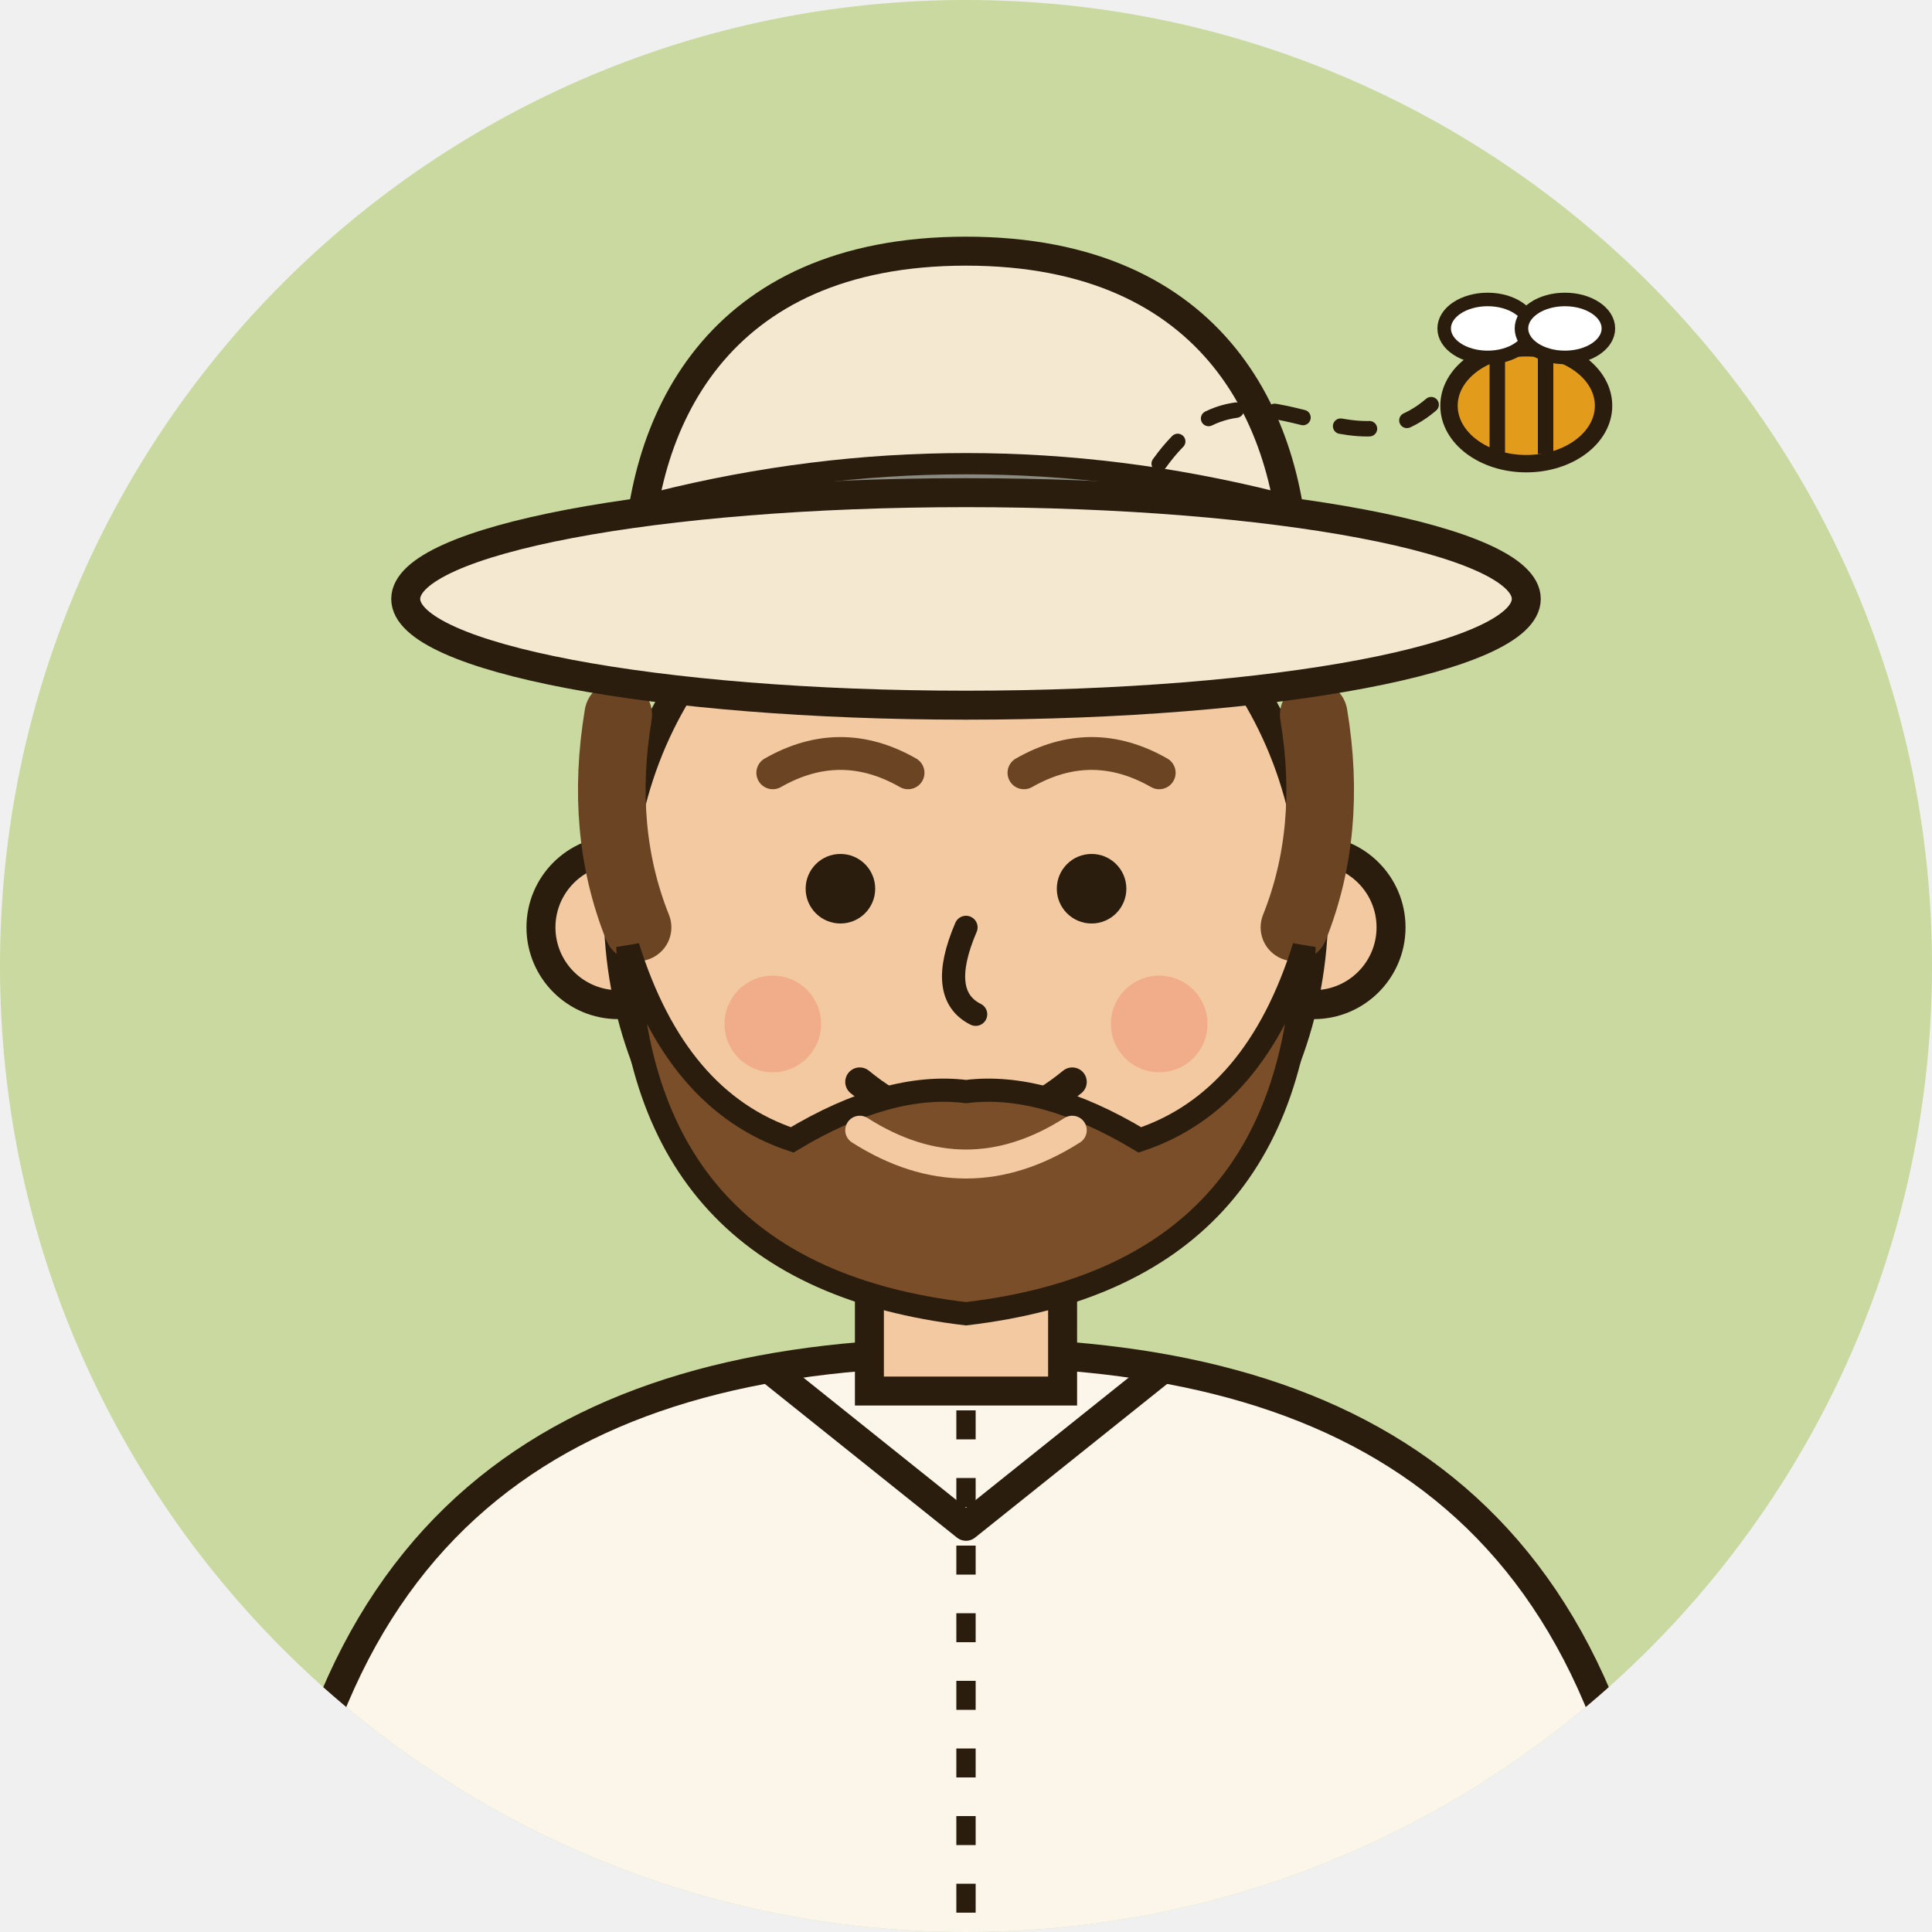
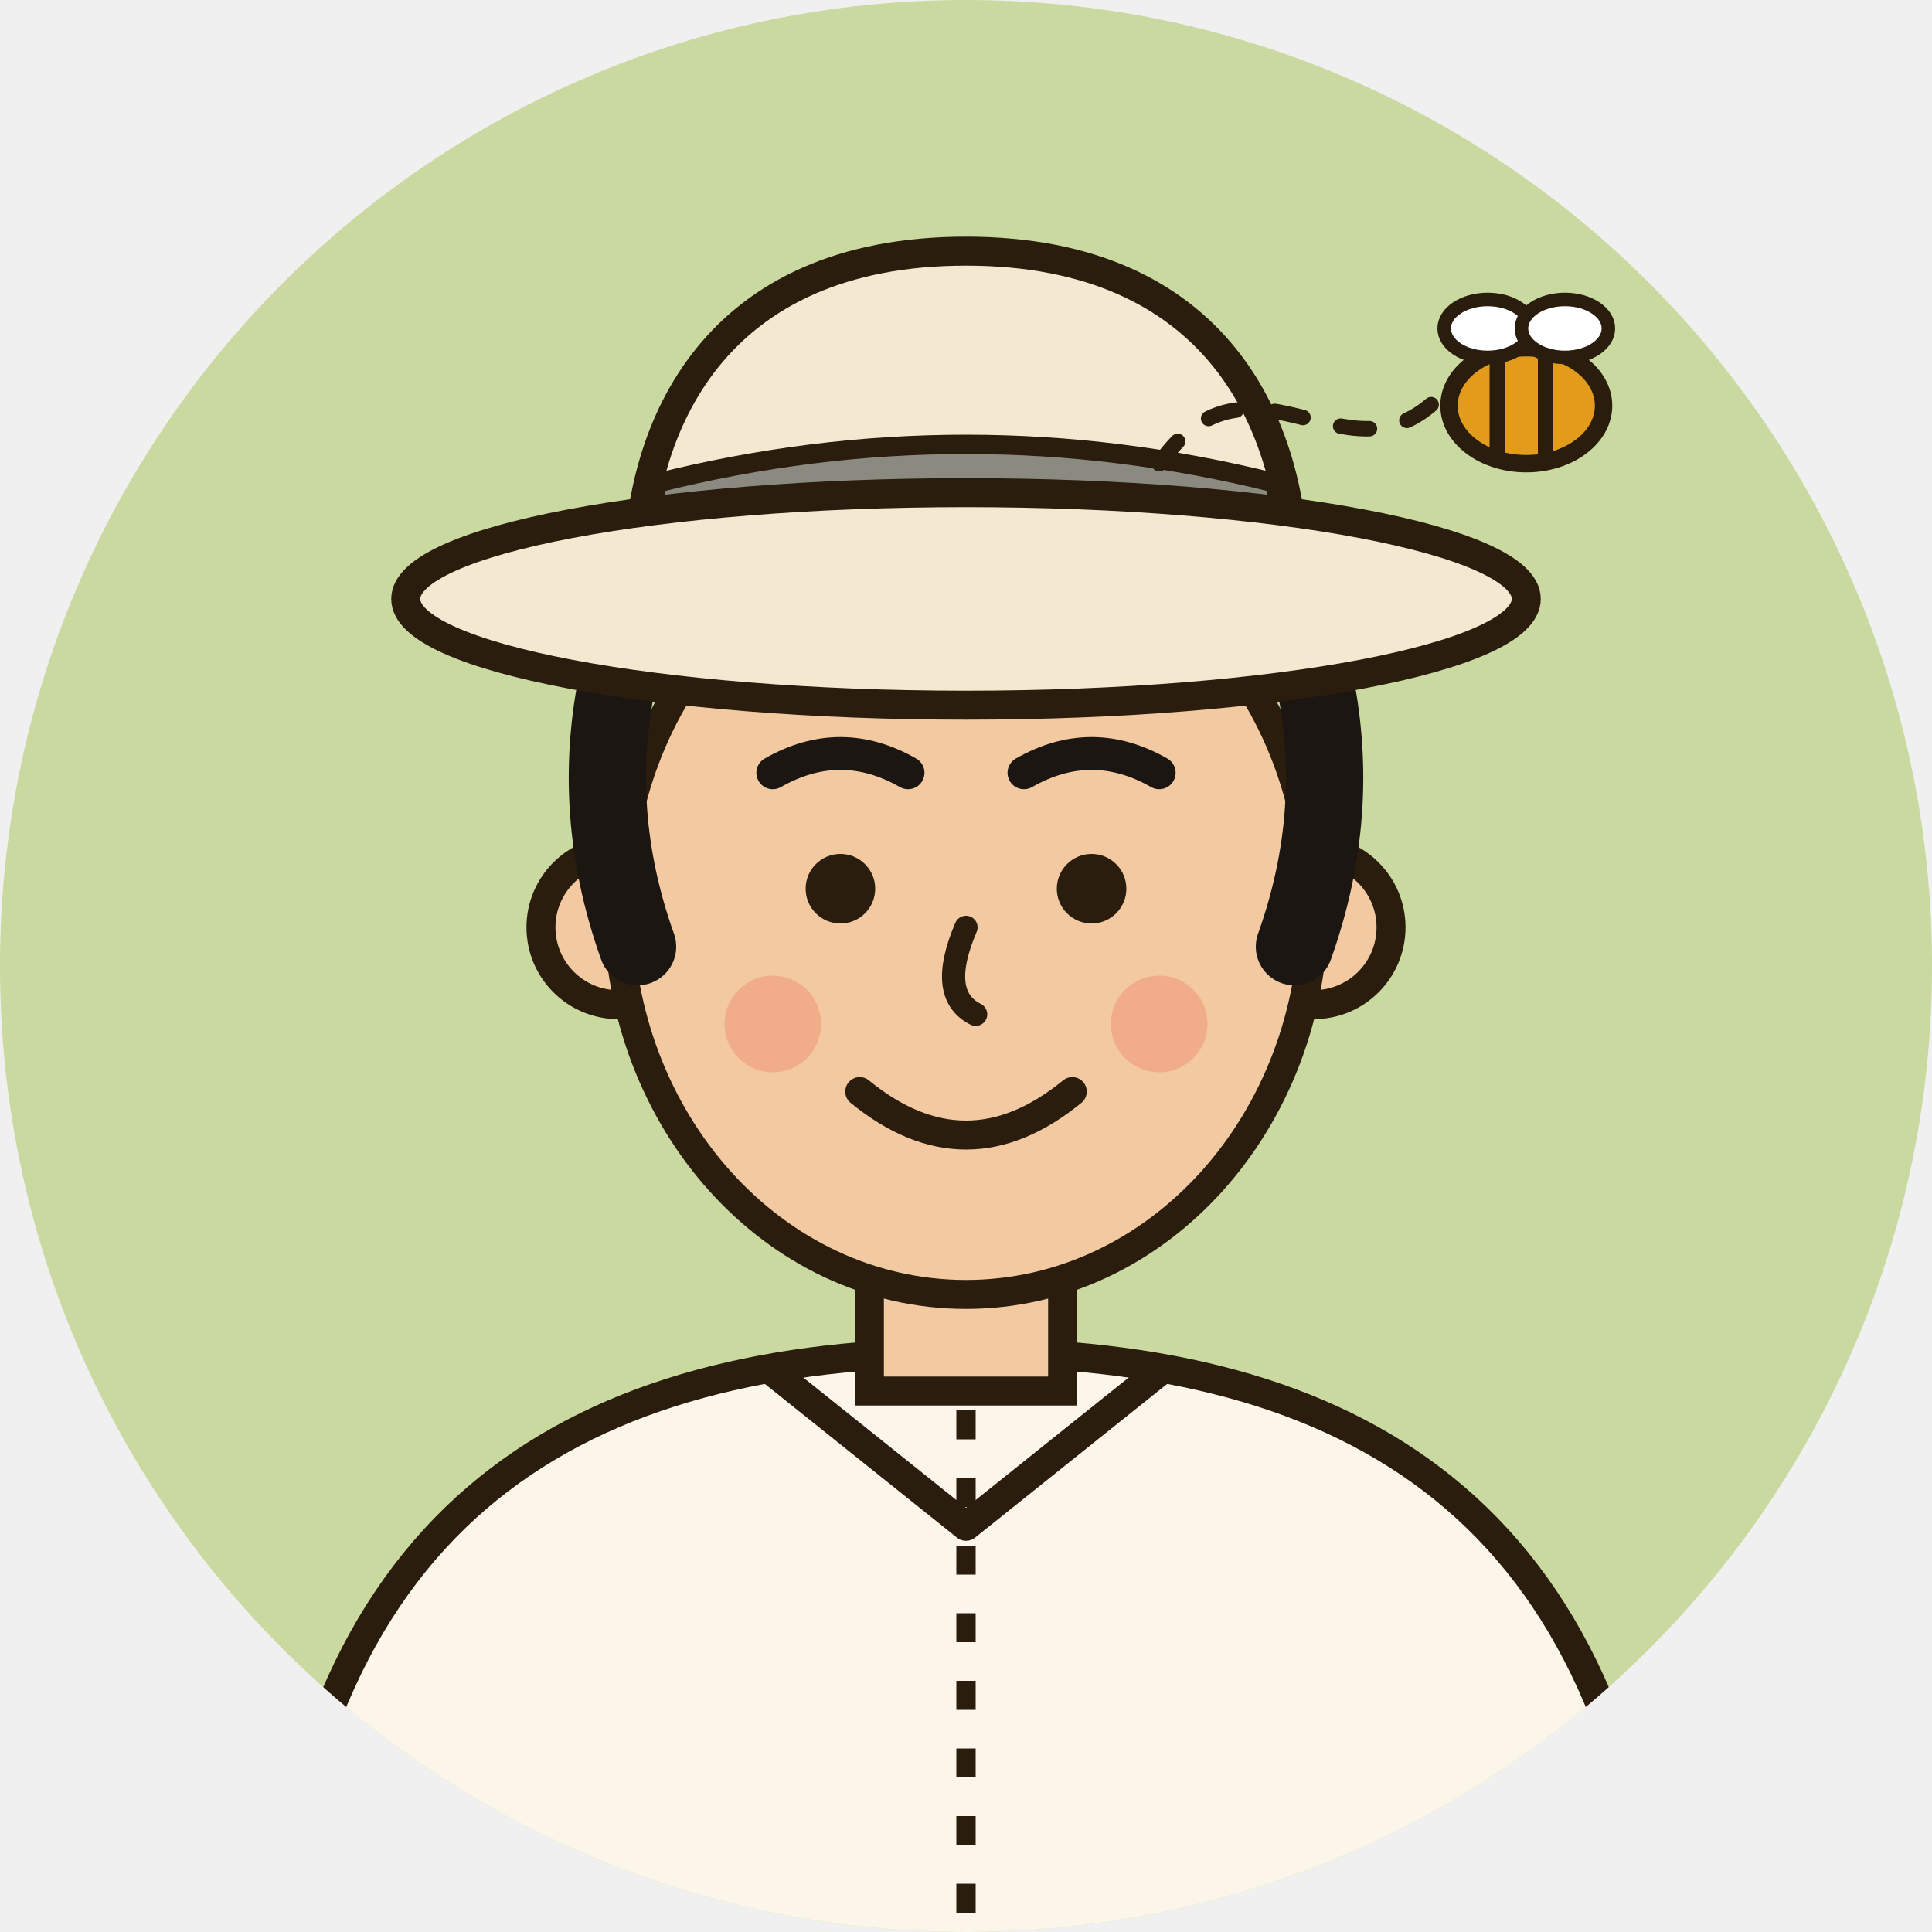
<svg xmlns="http://www.w3.org/2000/svg" viewBox="0 0 200 200" width="200" height="200">
  <defs>
    <clipPath id="c-jernej">
      <circle cx="100" cy="100" r="100" />
    </clipPath>
  </defs>
  <g clip-path="url(#c-jernej)">
    <rect width="200" height="200" fill="#C9D9A0" />
    <path d="M28 205 C32 156 60 140 100 140 C140 140 168 156 172 205 Z" fill="#FBF5EA" stroke="#2B1D0E" stroke-width="3" />
    <path d="M100 146 V205" stroke="#2B1D0E" stroke-width="2" stroke-dasharray="3 4" />
    <path d="M80 142 L100 158 L120 142" fill="none" stroke="#2B1D0E" stroke-width="3" stroke-linejoin="round" />
    <rect x="90" y="122" width="20" height="22" fill="#F2C9A0" stroke="#2B1D0E" stroke-width="3" />
    <circle cx="64" cy="96" r="8" fill="#F2C9A0" stroke="#2B1D0E" stroke-width="3" />
    <circle cx="136" cy="96" r="8" fill="#F2C9A0" stroke="#2B1D0E" stroke-width="3" />
    <ellipse cx="100" cy="94" rx="36" ry="40" fill="#F2C9A0" stroke="#2B1D0E" stroke-width="3" />
-     <path d="M64 74 Q62 86 66 96 M136 74 Q138 86 134 96" fill="none" stroke="#6B4423" stroke-width="7" stroke-linecap="round" />
+     <path d="M64 70 Q61 84 66 98 M136 70 Q139 84 134 98" fill="none" stroke="#1C1612" stroke-width="8" stroke-linecap="round" />
+     <path d="M70 66 Q86 74 100 66 Q114 74 130 66" fill="#1C1612" stroke="#1C1612" stroke-width="6" stroke-linejoin="round" />
    <circle cx="87" cy="92" r="3.6" fill="#2B1D0E" />
    <circle cx="113" cy="92" r="3.6" fill="#2B1D0E" />
    <circle cx="80" cy="106" r="5" fill="#F08A6C" opacity="0.45" />
    <circle cx="120" cy="106" r="5" fill="#F08A6C" opacity="0.45" />
    <path d="M100 96 Q97 103 101 105" fill="none" stroke="#2B1D0E" stroke-width="2.4" stroke-linecap="round" />
-     <path d="M89 112 Q100 121 111 112" fill="none" stroke="#2B1D0E" stroke-width="3" stroke-linecap="round" />
-     <path d="M80 80 Q87 76 94 80 M106 80 Q113 76 120 80" fill="none" stroke="#6B4423" stroke-width="3.4" stroke-linecap="round" />
-     <path d="M65 98 Q66 132 100 136 Q134 132 135 98 Q130 114 118 118 Q108 112 100 113 Q92 112 82 118 Q70 114 65 98 Z" fill="#7A4E28" stroke="#2B1D0E" stroke-width="2.4" />
-     <path d="M89 117 Q100 124 111 117" fill="none" stroke="#F2C9A0" stroke-width="3" stroke-linecap="round" />
+     <path d="M89 113 Q100 122 111 113" fill="none" stroke="#2B1D0E" stroke-width="3" stroke-linecap="round" />
+     <path d="M80 80 Q87 76 94 80 M106 80 Q113 76 120 80" fill="none" stroke="#1C1612" stroke-width="3.4" stroke-linecap="round" />
    <path d="M100 26 C74 26 66 44 66 60 H134 C134 44 126 26 100 26 Z" fill="#F4E9D0" stroke="#2B1D0E" stroke-width="3" />
-     <path d="M68 52 Q100 44 132 52 L134 60 Q100 52 66 60 Z" fill="#8A8A80" stroke="#2B1D0E" stroke-width="2.2" />
+     <path d="M68 50 Q100 42 132 50 L133 57 Q100 49 67 57 Z" fill="#8A8A80" stroke="#2B1D0E" stroke-width="2" />
    <ellipse cx="100" cy="62" rx="58" ry="11" fill="#F4E9D0" stroke="#2B1D0E" stroke-width="3" />
  </g>
  <g transform="translate(150 30)">
    <path d="M-30 18 C-20 4 -10 22 0 10" fill="none" stroke="#2B1D0E" stroke-width="1.6" stroke-dasharray="3 4" stroke-linecap="round" />
    <ellipse cx="8" cy="12" rx="8" ry="6" fill="#E39B1B" stroke="#2B1D0E" stroke-width="1.8" />
    <path d="M5 7 V17 M10 7 V17" stroke="#2B1D0E" stroke-width="1.6" />
    <ellipse cx="4" cy="4" rx="4.5" ry="3" fill="#fff" stroke="#2B1D0E" stroke-width="1.4" />
    <ellipse cx="12" cy="4" rx="4.5" ry="3" fill="#fff" stroke="#2B1D0E" stroke-width="1.4" />
  </g>
</svg>
